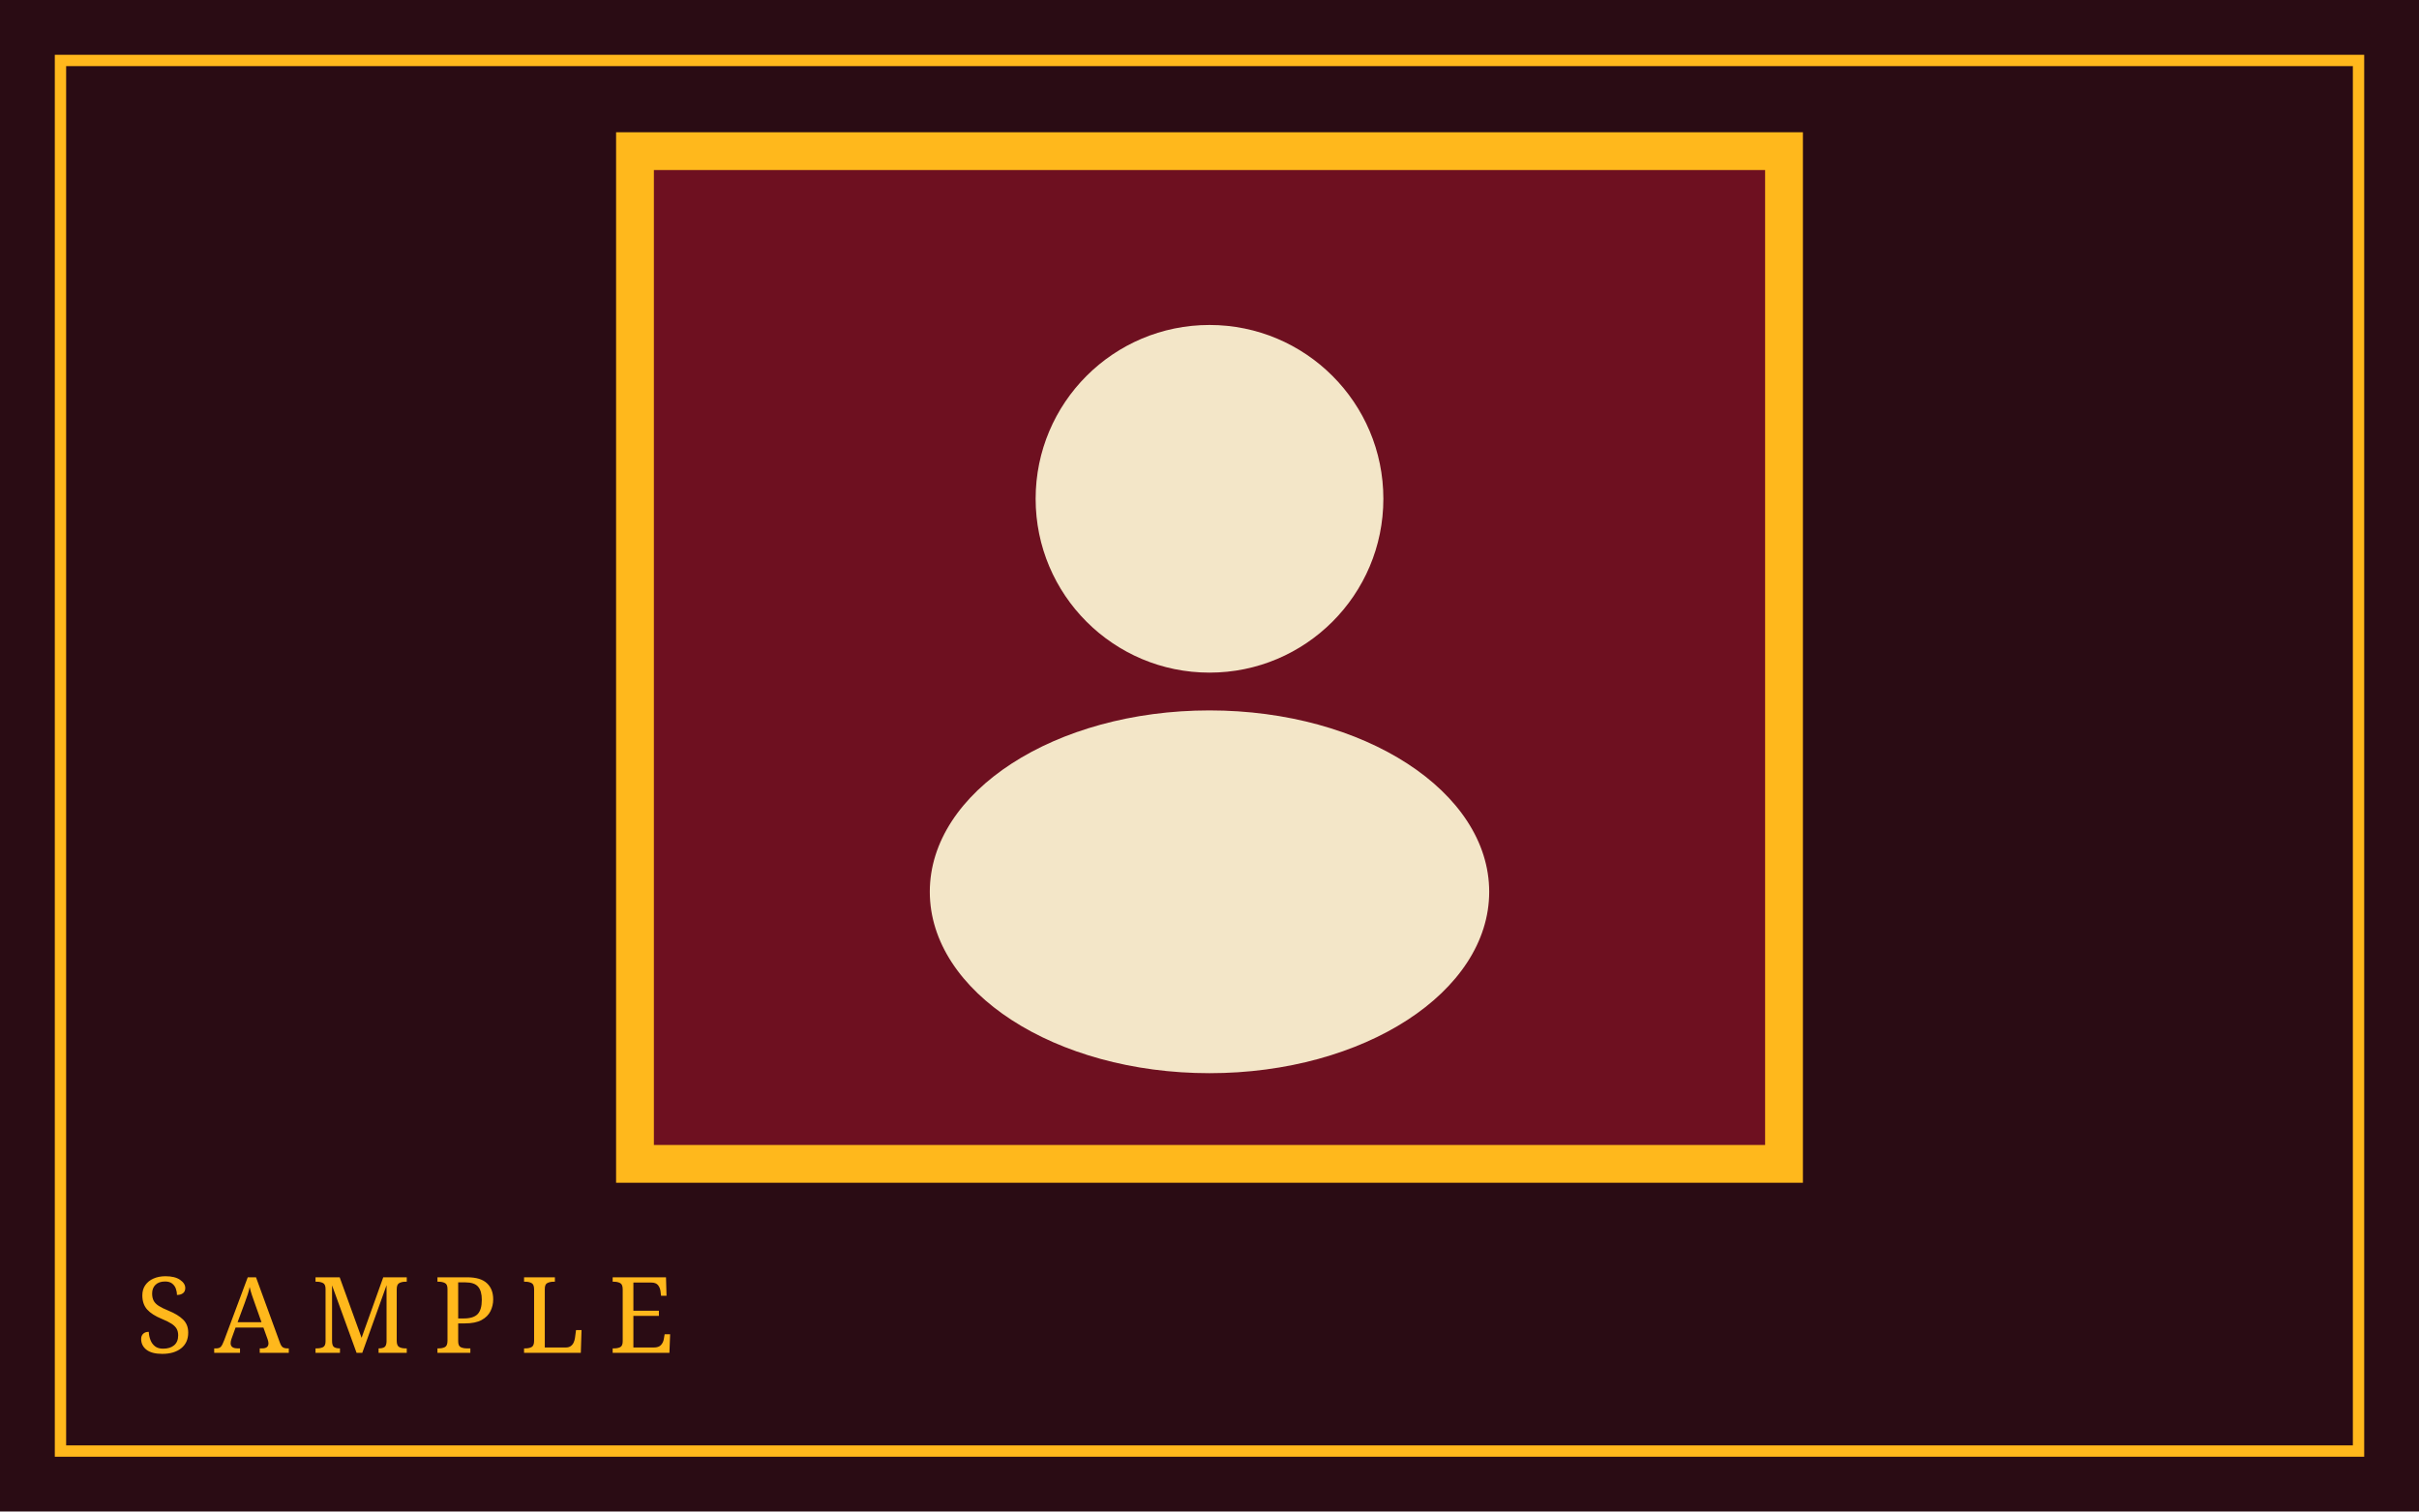
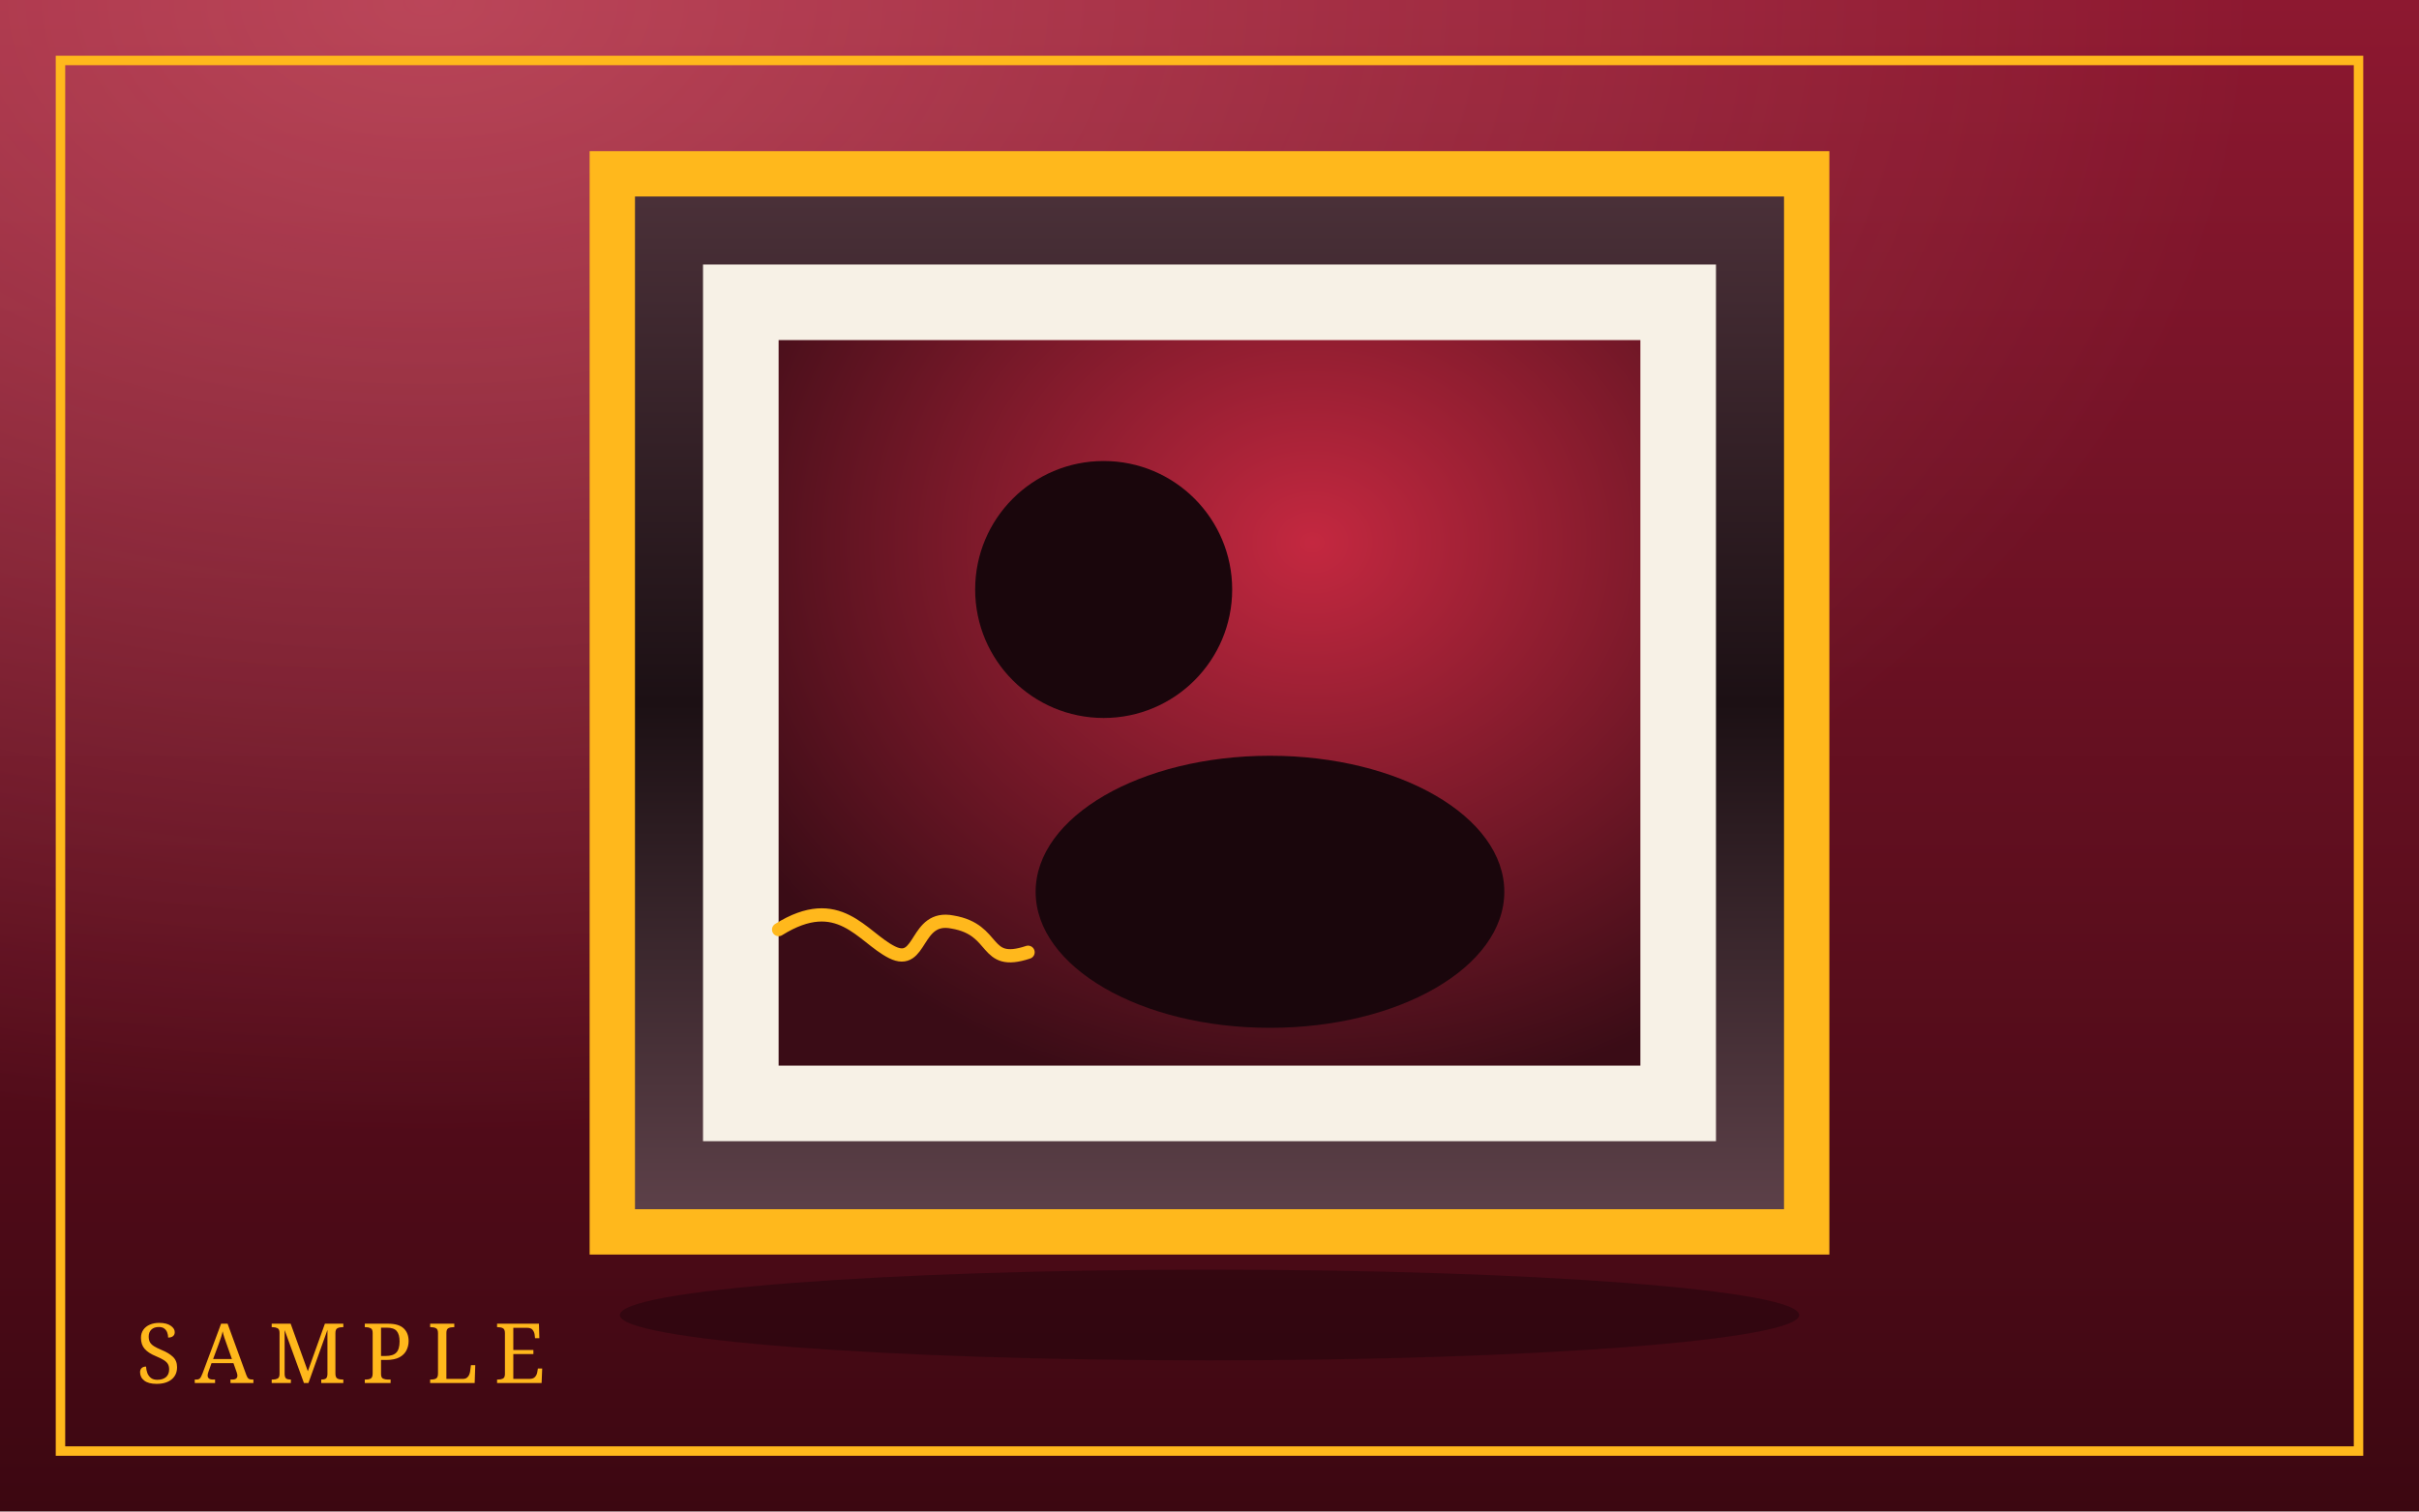
<svg xmlns="http://www.w3.org/2000/svg" width="640" height="400" viewBox="0 0 640 400">
-   <rect width="640" height="400" fill="#2a0c14" />
-   <rect x="16" y="16" width="608" height="368" fill="none" stroke="#FFB81C" stroke-width="3" />
-   <rect x="168" y="40" width="304" height="268" fill="#6e1020" stroke="#FFB81C" stroke-width="10" />
-   <circle cx="320" cy="132" r="46" fill="#f3e6c8" />
-   <ellipse cx="320" cy="236" rx="74" ry="48" fill="#f3e6c8" />
-   <text x="36" y="358" fill="#FFB81C" font-family="serif" font-size="28" letter-spacing="6">SAMPLE</text>
+   <defs>
+     <linearGradient id="bg" x1="0" y1="0" x2="0" y2="1">
+       <stop offset="0" stop-color="#8d1830" />
+       <stop offset="1" stop-color="#3c0711" />
+     </linearGradient>
+     <radialGradient id="wash" cx="18%" cy="0%" r="75%">
+       <stop offset="0" stop-color="#ff8a96" stop-opacity="0.4" />
+       <stop offset="1" stop-color="#ff8a96" stop-opacity="0" />
+     </radialGradient>
+     <linearGradient id="frame" x1="0" y1="0" x2="0" y2="1">
+       <stop offset="0" stop-color="#4a3038" />
+       <stop offset="0.5" stop-color="#1c1014" />
+       <stop offset="1" stop-color="#5c4048" />
+     </linearGradient>
+     <radialGradient id="well" cx="62%" cy="28%" r="78%">
+       <stop offset="0" stop-color="#c42840" />
+       <stop offset="1" stop-color="#3a0c16" />
+     </radialGradient>
+   </defs>
+   <rect width="640" height="400" fill="url(#bg)" />
+   <rect width="640" height="400" fill="url(#wash)" />
+   <rect x="16" y="16" width="608" height="368" fill="none" stroke="#FFB81C" stroke-width="2.5" />
+   <ellipse cx="320" cy="348" rx="156" ry="12" fill="#140208" opacity="0.4" />
+   <rect x="156" y="40" width="328" height="292" fill="#FFB81C" />
+   <rect x="168" y="52" width="304" height="268" fill="url(#frame)" />
+   <rect x="186" y="70" width="268" height="232" fill="#f7f1e6" />
+   <rect x="206" y="90" width="228" height="192" fill="url(#well)" />
+   <circle cx="292" cy="156" r="34" fill="#1a060c" />
+   <ellipse cx="336" cy="236" rx="62" ry="36" fill="#1a060c" />
+   <path d="M206 246c16-10 22 2 30 6 8 4 6-10 16-8 12 2 8 12 20 8" fill="none" stroke="#FFB81C" stroke-width="3.5" stroke-linecap="round" />
+   <text x="36" y="366" fill="#FFB81C" font-family="serif" font-size="22" letter-spacing="4">SAMPLE</text>
</svg>
